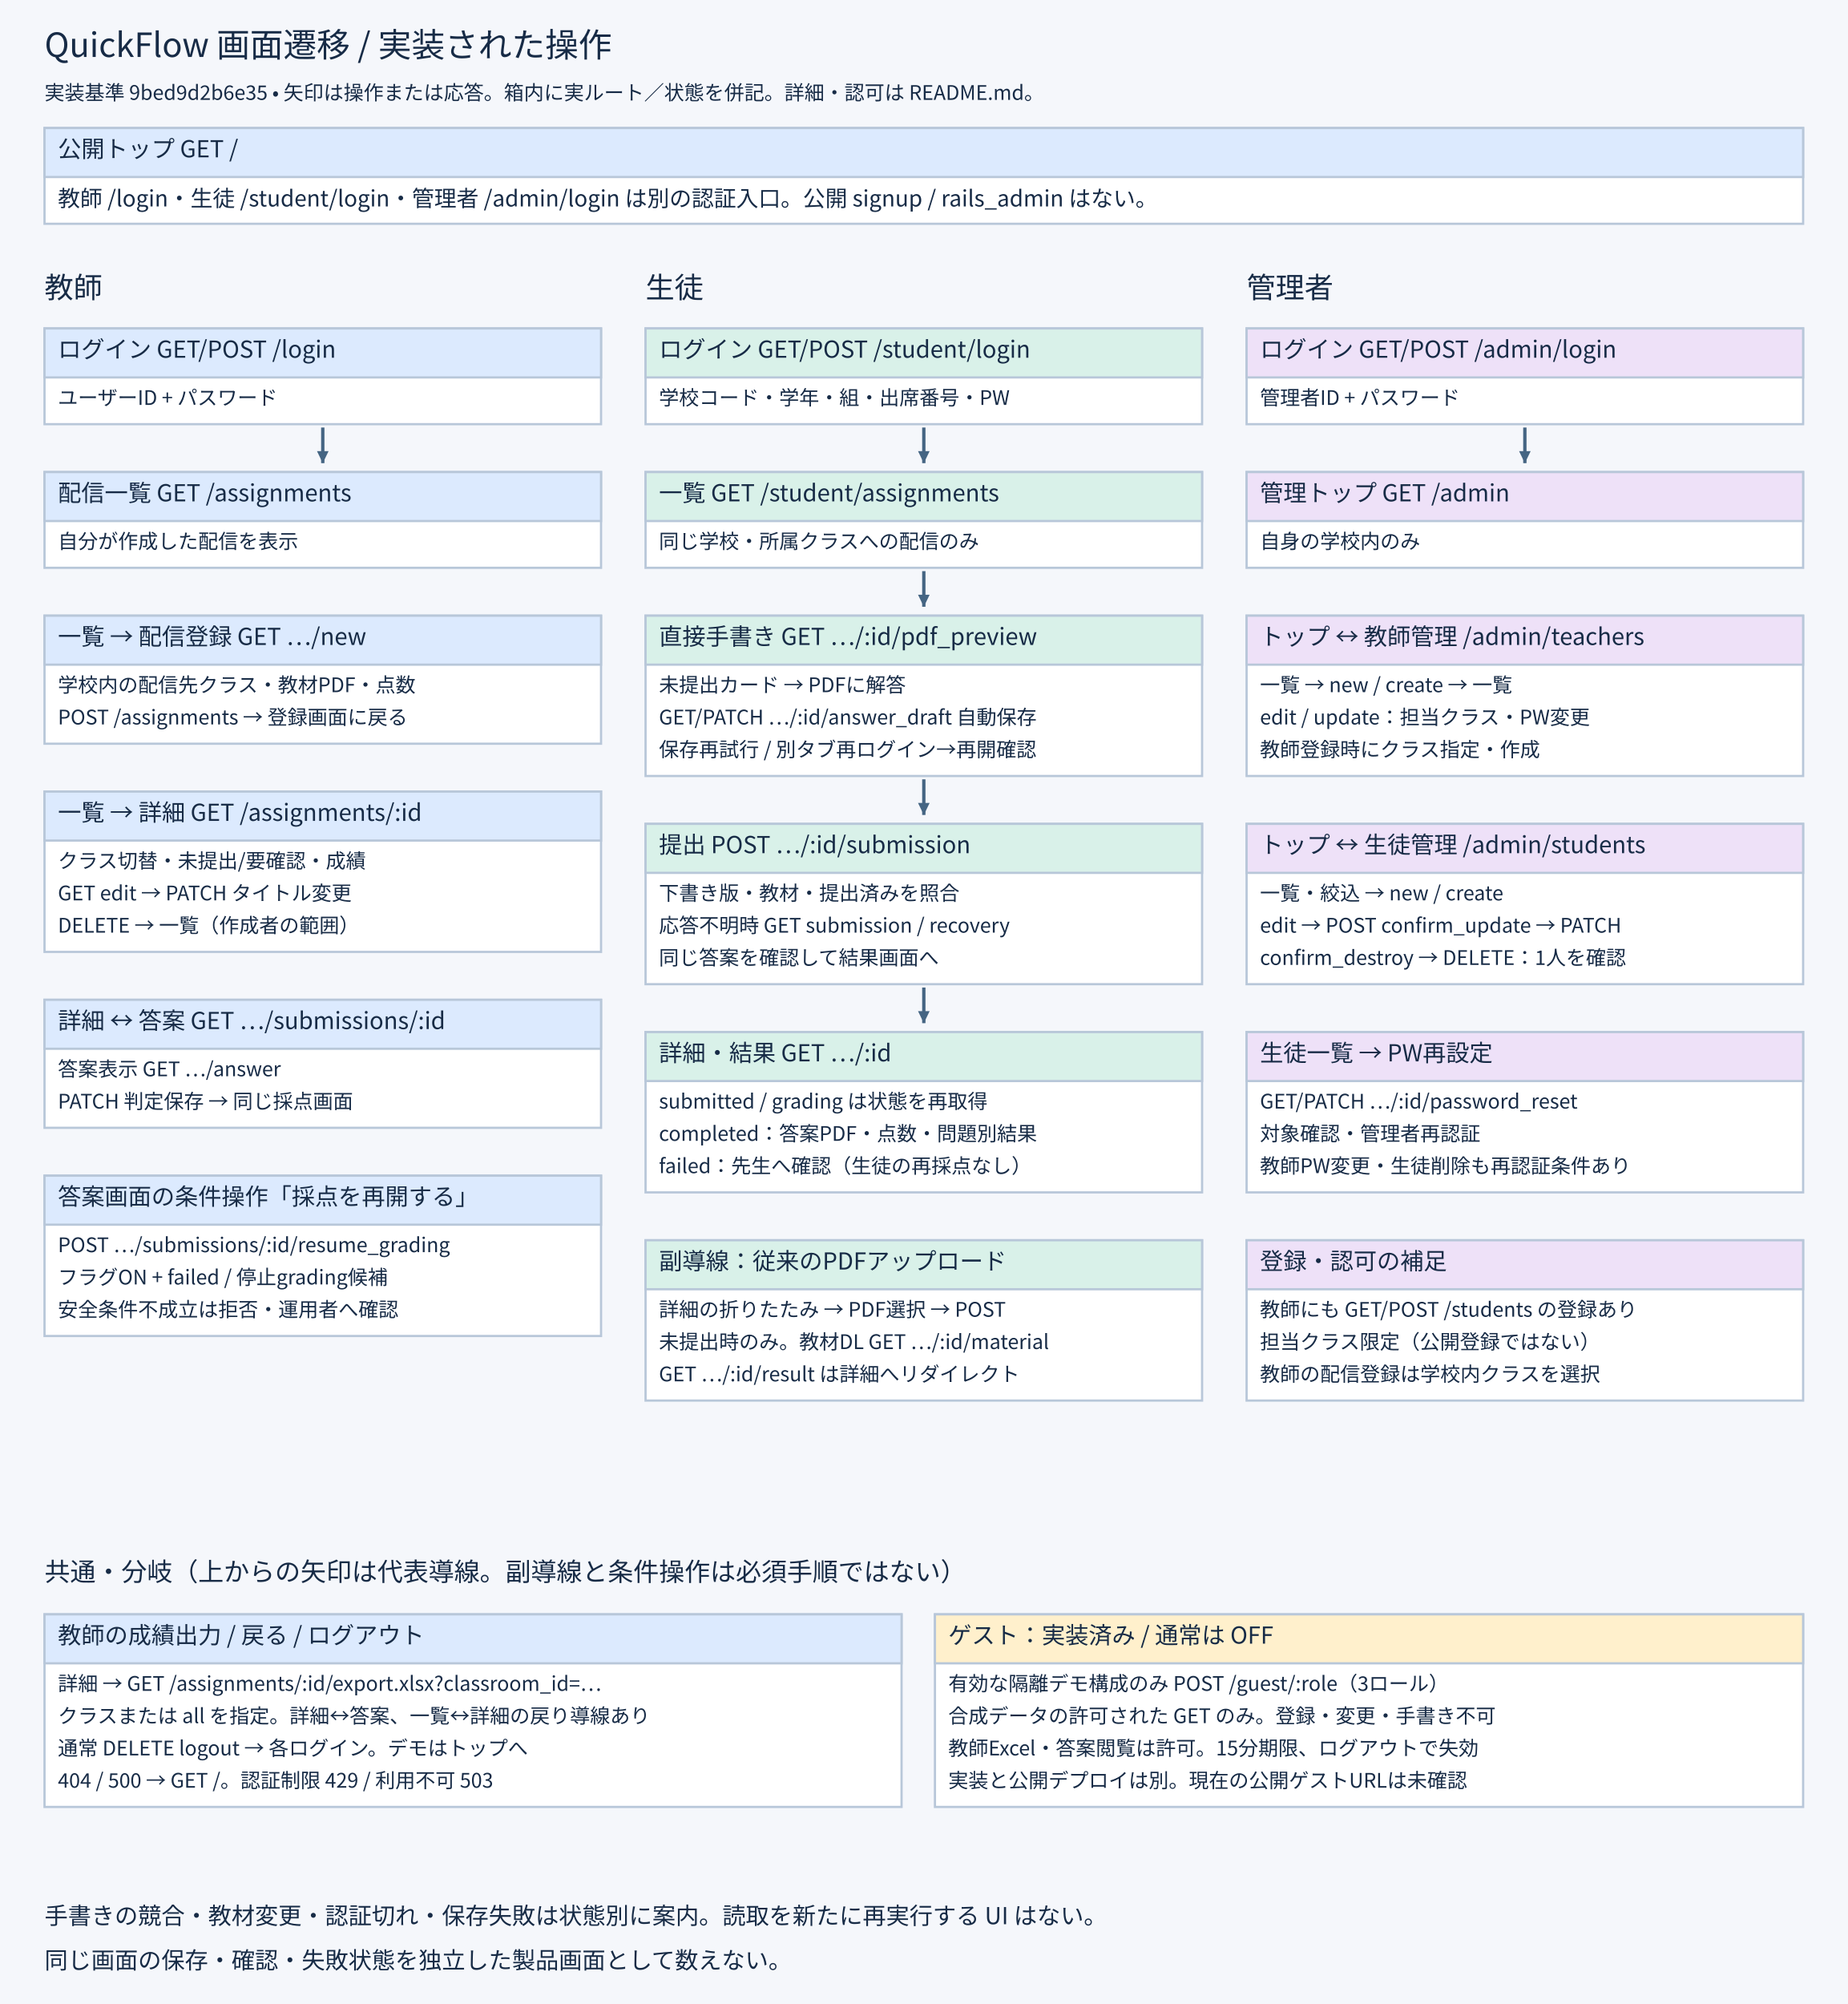
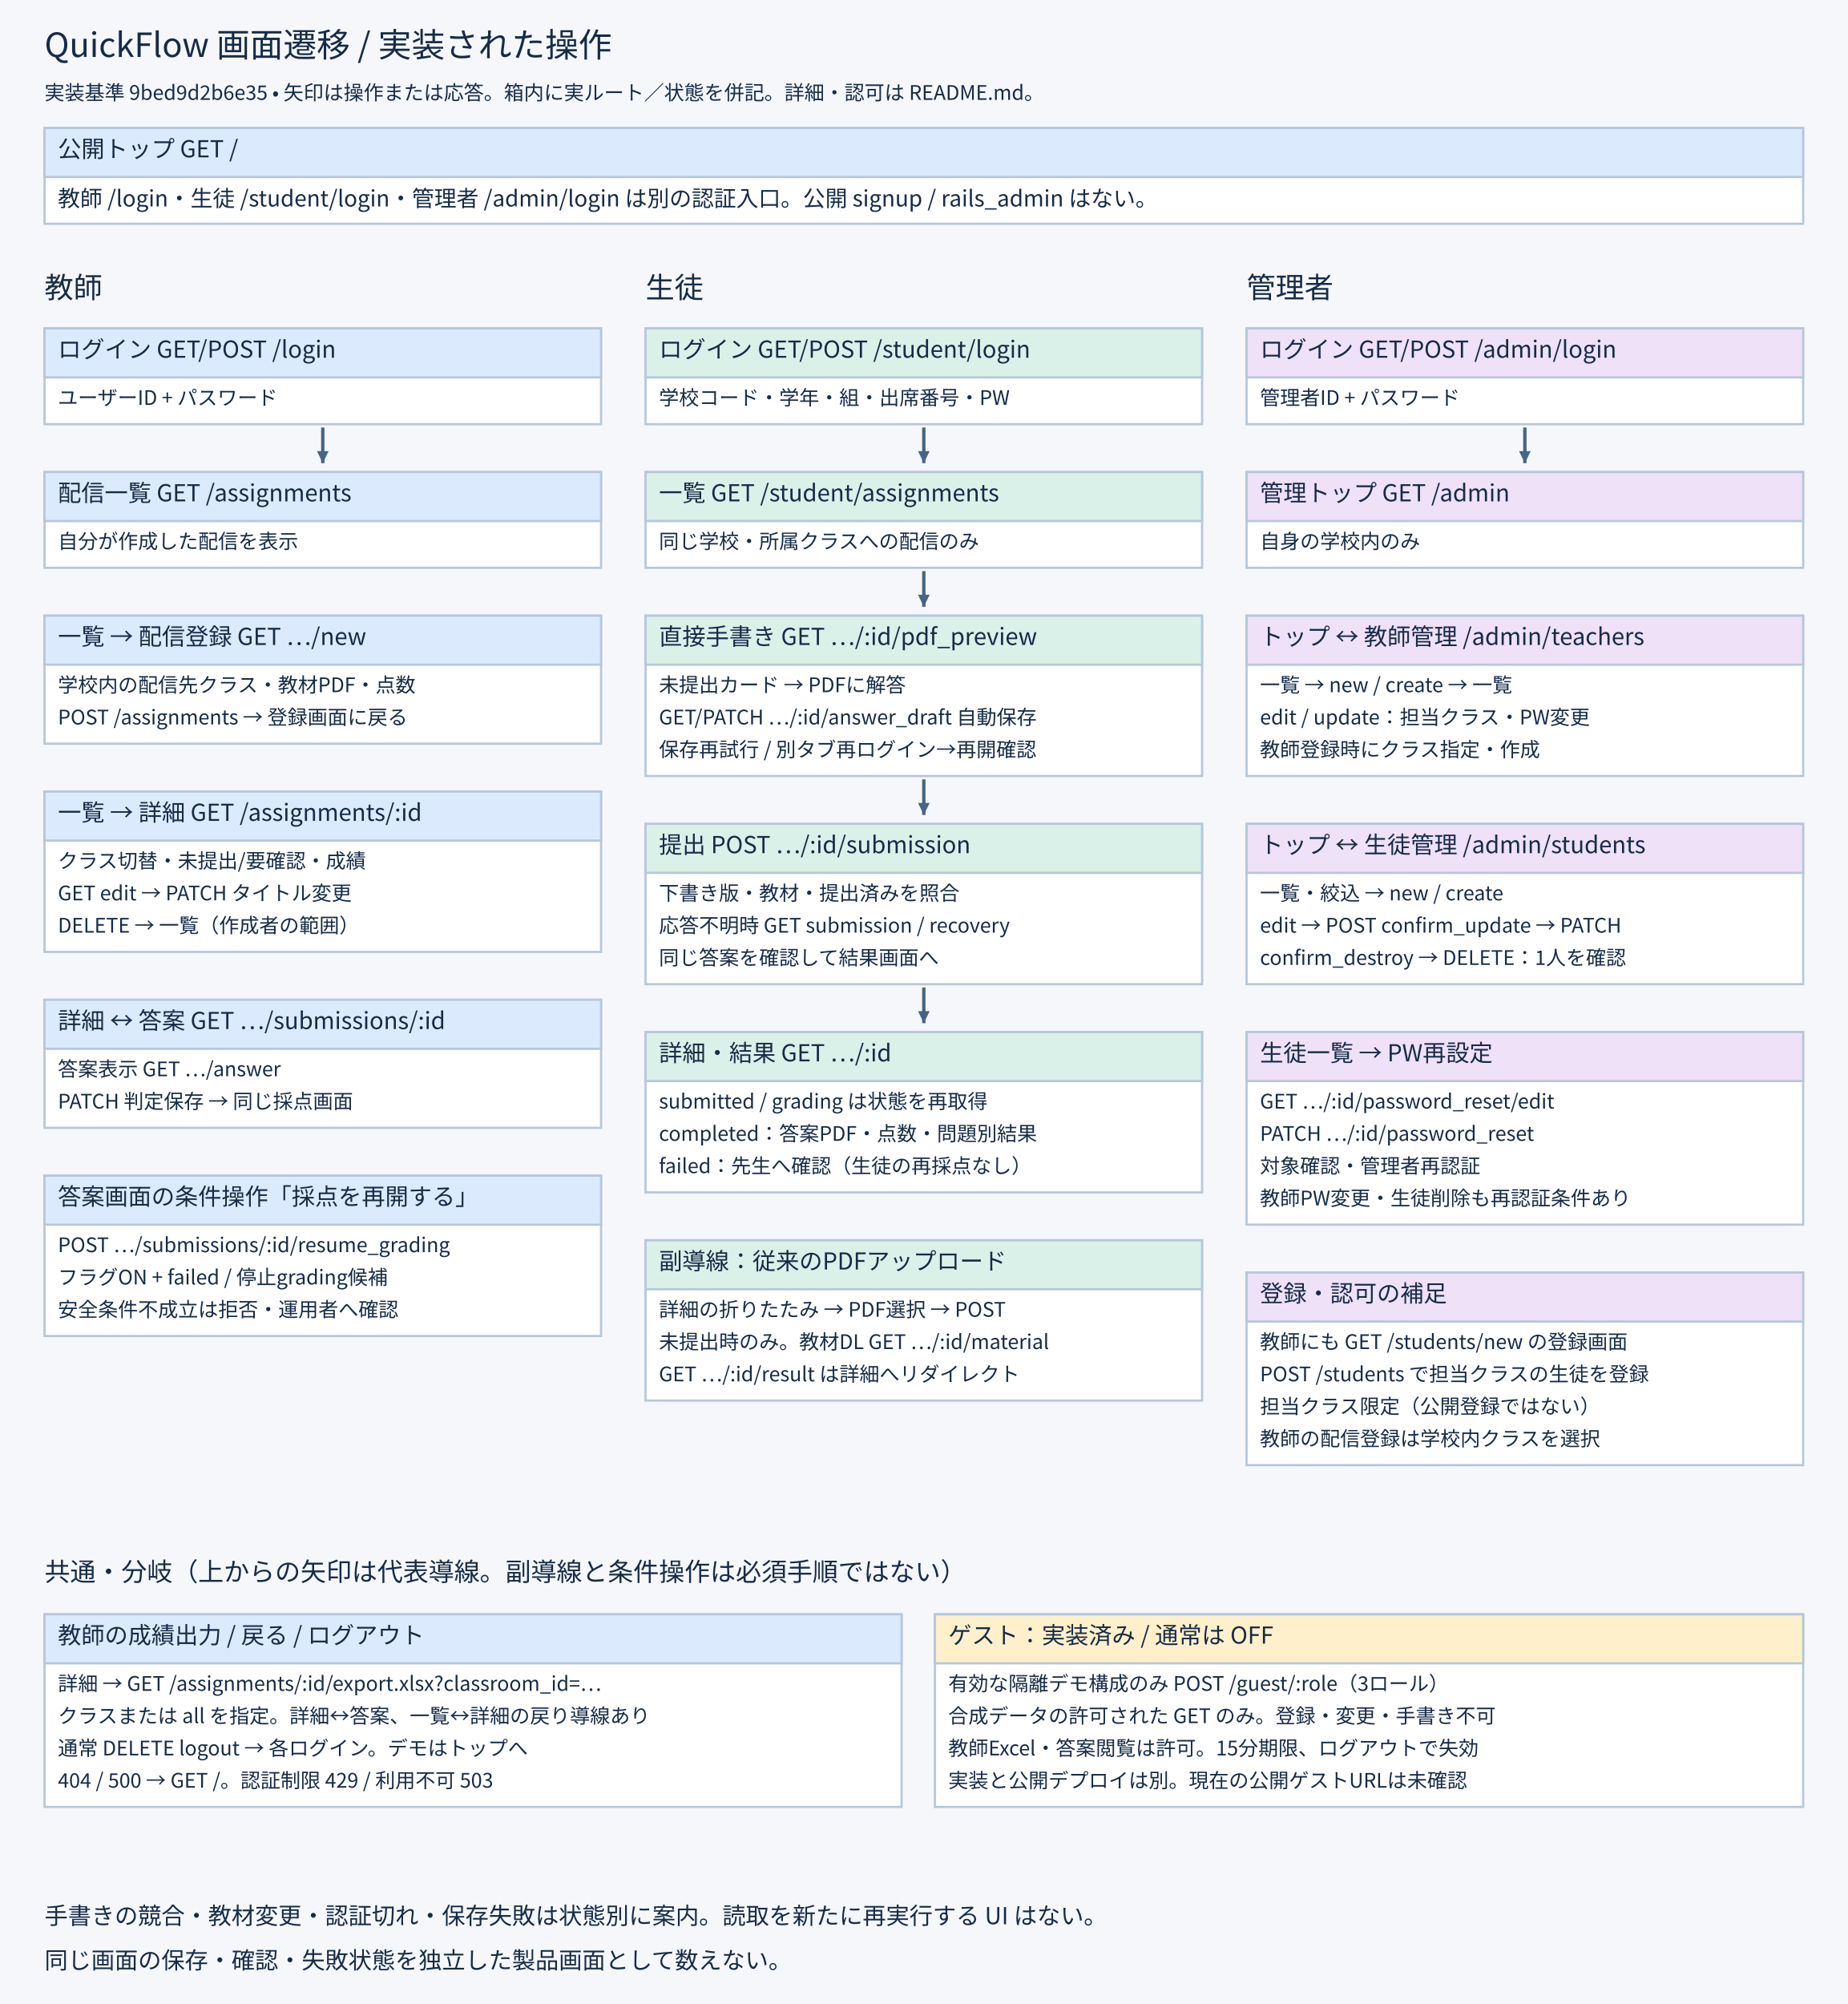
<svg xmlns="http://www.w3.org/2000/svg" width="1660" height="1800" viewBox="0 0 1660 1800" font-family="Hiragino Sans, Noto Sans CJK JP, sans-serif">
  <rect x="0" y="0" width="1660" height="1800" fill="#f5f7fb" stroke="#f5f7fb" stroke-width="2" />
  <text x="40" y="25" dominant-baseline="text-before-edge" font-size="30" fill="#172b46">QuickFlow 画面遷移 / 実装された操作</text>
  <text x="40" y="74" dominant-baseline="text-before-edge" font-size="18" fill="#172b46">実装基準 9bed9d2b6e35  •  矢印は操作または応答。箱内に実ルート／状態を併記。詳細・認可は README.md。</text>
  <rect x="40" y="115" width="1580" height="86" fill="#ffffff" stroke="#b8c7d9" stroke-width="2" />
  <rect x="40" y="115" width="1580" height="44" fill="#dceafe" stroke="#b8c7d9" stroke-width="2" />
  <text x="52" y="123" dominant-baseline="text-before-edge" font-size="21" fill="#172b46">公開トップ GET /</text>
  <text x="52" y="168" dominant-baseline="text-before-edge" font-size="20" fill="#172b46">教師 /login・生徒 /student/login・管理者 /admin/login は別の認証入口。公開 signup / rails_admin はない。</text>
  <text x="40" y="245" dominant-baseline="text-before-edge" font-size="26" fill="#172b46">教師</text>
  <rect x="40" y="295" width="500" height="86" fill="#ffffff" stroke="#b8c7d9" stroke-width="2" />
  <rect x="40" y="295" width="500" height="44" fill="#dceafe" stroke="#b8c7d9" stroke-width="2" />
  <text x="52" y="303" dominant-baseline="text-before-edge" font-size="21" fill="#172b46">ログイン GET/POST /login</text>
  <text x="52" y="348" dominant-baseline="text-before-edge" font-size="18" fill="#172b46">ユーザーID + パスワード</text>
  <path d="M290,384 L290,416" stroke="#456583" stroke-width="3" fill="none" />
  <polygon points="290,416 284.78,405.195 295.22,405.195" fill="#456583" />
  <rect x="40" y="424" width="500" height="86" fill="#ffffff" stroke="#b8c7d9" stroke-width="2" />
  <rect x="40" y="424" width="500" height="44" fill="#dceafe" stroke="#b8c7d9" stroke-width="2" />
  <text x="52" y="432" dominant-baseline="text-before-edge" font-size="21" fill="#172b46">配信一覧 GET /assignments</text>
  <text x="52" y="477" dominant-baseline="text-before-edge" font-size="18" fill="#172b46">自分が作成した配信を表示</text>
  <rect x="40" y="553" width="500" height="115" fill="#ffffff" stroke="#b8c7d9" stroke-width="2" />
  <rect x="40" y="553" width="500" height="44" fill="#dceafe" stroke="#b8c7d9" stroke-width="2" />
  <text x="52" y="561" dominant-baseline="text-before-edge" font-size="21" fill="#172b46">一覧 → 配信登録 GET …/new</text>
  <text x="52" y="606" dominant-baseline="text-before-edge" font-size="18" fill="#172b46">学校内の配信先クラス・教材PDF・点数</text>
  <text x="52" y="635" dominant-baseline="text-before-edge" font-size="18" fill="#172b46">POST /assignments → 登録画面に戻る</text>
  <rect x="40" y="711" width="500" height="144" fill="#ffffff" stroke="#b8c7d9" stroke-width="2" />
  <rect x="40" y="711" width="500" height="44" fill="#dceafe" stroke="#b8c7d9" stroke-width="2" />
  <text x="52" y="719" dominant-baseline="text-before-edge" font-size="21" fill="#172b46">一覧 → 詳細 GET /assignments/:id</text>
  <text x="52" y="764" dominant-baseline="text-before-edge" font-size="18" fill="#172b46">クラス切替・未提出/要確認・成績</text>
  <text x="52" y="793" dominant-baseline="text-before-edge" font-size="18" fill="#172b46">GET edit → PATCH タイトル変更</text>
  <text x="52" y="822" dominant-baseline="text-before-edge" font-size="18" fill="#172b46">DELETE → 一覧（作成者の範囲）</text>
  <rect x="40" y="898" width="500" height="115" fill="#ffffff" stroke="#b8c7d9" stroke-width="2" />
  <rect x="40" y="898" width="500" height="44" fill="#dceafe" stroke="#b8c7d9" stroke-width="2" />
  <text x="52" y="906" dominant-baseline="text-before-edge" font-size="21" fill="#172b46">詳細 ↔ 答案 GET …/submissions/:id</text>
  <text x="52" y="951" dominant-baseline="text-before-edge" font-size="18" fill="#172b46">答案表示 GET …/answer</text>
  <text x="52" y="980" dominant-baseline="text-before-edge" font-size="18" fill="#172b46">PATCH 判定保存 → 同じ採点画面</text>
  <rect x="40" y="1056" width="500" height="144" fill="#ffffff" stroke="#b8c7d9" stroke-width="2" />
  <rect x="40" y="1056" width="500" height="44" fill="#dceafe" stroke="#b8c7d9" stroke-width="2" />
  <text x="52" y="1064" dominant-baseline="text-before-edge" font-size="21" fill="#172b46">答案画面の条件操作「採点を再開する」</text>
  <text x="52" y="1109" dominant-baseline="text-before-edge" font-size="18" fill="#172b46">POST …/submissions/:id/resume_grading</text>
  <text x="52" y="1138" dominant-baseline="text-before-edge" font-size="18" fill="#172b46">フラグON + failed / 停止grading候補</text>
  <text x="52" y="1167" dominant-baseline="text-before-edge" font-size="18" fill="#172b46">安全条件不成立は拒否・運用者へ確認</text>
  <text x="580" y="245" dominant-baseline="text-before-edge" font-size="26" fill="#172b46">生徒</text>
  <rect x="580" y="295" width="500" height="86" fill="#ffffff" stroke="#b8c7d9" stroke-width="2" />
  <rect x="580" y="295" width="500" height="44" fill="#d9f1e9" stroke="#b8c7d9" stroke-width="2" />
  <text x="592" y="303" dominant-baseline="text-before-edge" font-size="21" fill="#172b46">ログイン GET/POST /student/login</text>
  <text x="592" y="348" dominant-baseline="text-before-edge" font-size="18" fill="#172b46">学校コード・学年・組・出席番号・PW</text>
  <path d="M830,384 L830,416" stroke="#456583" stroke-width="3" fill="none" />
  <polygon points="830,416 824.78,405.195 835.22,405.195" fill="#456583" />
  <rect x="580" y="424" width="500" height="86" fill="#ffffff" stroke="#b8c7d9" stroke-width="2" />
  <rect x="580" y="424" width="500" height="44" fill="#d9f1e9" stroke="#b8c7d9" stroke-width="2" />
  <text x="592" y="432" dominant-baseline="text-before-edge" font-size="21" fill="#172b46">一覧 GET /student/assignments</text>
  <text x="592" y="477" dominant-baseline="text-before-edge" font-size="18" fill="#172b46">同じ学校・所属クラスへの配信のみ</text>
  <path d="M830,513 L830,545" stroke="#456583" stroke-width="3" fill="none" />
  <polygon points="830,545 824.78,534.195 835.22,534.195" fill="#456583" />
  <rect x="580" y="553" width="500" height="144" fill="#ffffff" stroke="#b8c7d9" stroke-width="2" />
  <rect x="580" y="553" width="500" height="44" fill="#d9f1e9" stroke="#b8c7d9" stroke-width="2" />
  <text x="592" y="561" dominant-baseline="text-before-edge" font-size="21" fill="#172b46">直接手書き GET …/:id/pdf_preview</text>
  <text x="592" y="606" dominant-baseline="text-before-edge" font-size="18" fill="#172b46">未提出カード → PDFに解答</text>
  <text x="592" y="635" dominant-baseline="text-before-edge" font-size="18" fill="#172b46">GET/PATCH …/:id/answer_draft 自動保存</text>
  <text x="592" y="664" dominant-baseline="text-before-edge" font-size="18" fill="#172b46">保存再試行 / 別タブ再ログイン→再開確認</text>
  <path d="M830,700 L830,732" stroke="#456583" stroke-width="3" fill="none" />
  <polygon points="830,732 824.78,721.195 835.22,721.195" fill="#456583" />
  <rect x="580" y="740" width="500" height="144" fill="#ffffff" stroke="#b8c7d9" stroke-width="2" />
  <rect x="580" y="740" width="500" height="44" fill="#d9f1e9" stroke="#b8c7d9" stroke-width="2" />
  <text x="592" y="748" dominant-baseline="text-before-edge" font-size="21" fill="#172b46">提出 POST …/:id/submission</text>
  <text x="592" y="793" dominant-baseline="text-before-edge" font-size="18" fill="#172b46">下書き版・教材・提出済みを照合</text>
  <text x="592" y="822" dominant-baseline="text-before-edge" font-size="18" fill="#172b46">応答不明時 GET submission / recovery</text>
  <text x="592" y="851" dominant-baseline="text-before-edge" font-size="18" fill="#172b46">同じ答案を確認して結果画面へ</text>
  <path d="M830,887 L830,919" stroke="#456583" stroke-width="3" fill="none" />
  <polygon points="830,919 824.78,908.195 835.22,908.195" fill="#456583" />
  <rect x="580" y="927" width="500" height="144" fill="#ffffff" stroke="#b8c7d9" stroke-width="2" />
  <rect x="580" y="927" width="500" height="44" fill="#d9f1e9" stroke="#b8c7d9" stroke-width="2" />
  <text x="592" y="935" dominant-baseline="text-before-edge" font-size="21" fill="#172b46">詳細・結果 GET …/:id</text>
  <text x="592" y="980" dominant-baseline="text-before-edge" font-size="18" fill="#172b46">submitted / grading は状態を再取得</text>
  <text x="592" y="1009" dominant-baseline="text-before-edge" font-size="18" fill="#172b46">completed：答案PDF・点数・問題別結果</text>
  <text x="592" y="1038" dominant-baseline="text-before-edge" font-size="18" fill="#172b46">failed：先生へ確認（生徒の再採点なし）</text>
  <rect x="580" y="1114" width="500" height="144" fill="#ffffff" stroke="#b8c7d9" stroke-width="2" />
  <rect x="580" y="1114" width="500" height="44" fill="#d9f1e9" stroke="#b8c7d9" stroke-width="2" />
  <text x="592" y="1122" dominant-baseline="text-before-edge" font-size="21" fill="#172b46">副導線：従来のPDFアップロード</text>
  <text x="592" y="1167" dominant-baseline="text-before-edge" font-size="18" fill="#172b46">詳細の折りたたみ → PDF選択 → POST</text>
  <text x="592" y="1196" dominant-baseline="text-before-edge" font-size="18" fill="#172b46">未提出時のみ。教材DL GET …/:id/material</text>
  <text x="592" y="1225" dominant-baseline="text-before-edge" font-size="18" fill="#172b46">GET …/:id/result は詳細へリダイレクト</text>
  <text x="1120" y="245" dominant-baseline="text-before-edge" font-size="26" fill="#172b46">管理者</text>
  <rect x="1120" y="295" width="500" height="86" fill="#ffffff" stroke="#b8c7d9" stroke-width="2" />
  <rect x="1120" y="295" width="500" height="44" fill="#eee1f8" stroke="#b8c7d9" stroke-width="2" />
  <text x="1132" y="303" dominant-baseline="text-before-edge" font-size="21" fill="#172b46">ログイン GET/POST /admin/login</text>
  <text x="1132" y="348" dominant-baseline="text-before-edge" font-size="18" fill="#172b46">管理者ID + パスワード</text>
  <path d="M1370,384 L1370,416" stroke="#456583" stroke-width="3" fill="none" />
  <polygon points="1370,416 1364.78,405.195 1375.22,405.195" fill="#456583" />
  <rect x="1120" y="424" width="500" height="86" fill="#ffffff" stroke="#b8c7d9" stroke-width="2" />
  <rect x="1120" y="424" width="500" height="44" fill="#eee1f8" stroke="#b8c7d9" stroke-width="2" />
  <text x="1132" y="432" dominant-baseline="text-before-edge" font-size="21" fill="#172b46">管理トップ GET /admin</text>
  <text x="1132" y="477" dominant-baseline="text-before-edge" font-size="18" fill="#172b46">自身の学校内のみ</text>
  <rect x="1120" y="553" width="500" height="144" fill="#ffffff" stroke="#b8c7d9" stroke-width="2" />
  <rect x="1120" y="553" width="500" height="44" fill="#eee1f8" stroke="#b8c7d9" stroke-width="2" />
  <text x="1132" y="561" dominant-baseline="text-before-edge" font-size="21" fill="#172b46">トップ ↔ 教師管理 /admin/teachers</text>
  <text x="1132" y="606" dominant-baseline="text-before-edge" font-size="18" fill="#172b46">一覧 → new / create → 一覧</text>
  <text x="1132" y="635" dominant-baseline="text-before-edge" font-size="18" fill="#172b46">edit / update：担当クラス・PW変更</text>
  <text x="1132" y="664" dominant-baseline="text-before-edge" font-size="18" fill="#172b46">教師登録時にクラス指定・作成</text>
  <rect x="1120" y="740" width="500" height="144" fill="#ffffff" stroke="#b8c7d9" stroke-width="2" />
  <rect x="1120" y="740" width="500" height="44" fill="#eee1f8" stroke="#b8c7d9" stroke-width="2" />
  <text x="1132" y="748" dominant-baseline="text-before-edge" font-size="21" fill="#172b46">トップ ↔ 生徒管理 /admin/students</text>
  <text x="1132" y="793" dominant-baseline="text-before-edge" font-size="18" fill="#172b46">一覧・絞込 → new / create</text>
  <text x="1132" y="822" dominant-baseline="text-before-edge" font-size="18" fill="#172b46">edit → POST confirm_update → PATCH</text>
  <text x="1132" y="851" dominant-baseline="text-before-edge" font-size="18" fill="#172b46">confirm_destroy → DELETE：1人を確認</text>
-   <rect x="1120" y="927" width="500" height="144" fill="#ffffff" stroke="#b8c7d9" stroke-width="2" />
+   <rect x="1120" y="927" width="500" height="173" fill="#ffffff" stroke="#b8c7d9" stroke-width="2" />
  <rect x="1120" y="927" width="500" height="44" fill="#eee1f8" stroke="#b8c7d9" stroke-width="2" />
  <text x="1132" y="935" dominant-baseline="text-before-edge" font-size="21" fill="#172b46">生徒一覧 → PW再設定</text>
-   <text x="1132" y="980" dominant-baseline="text-before-edge" font-size="18" fill="#172b46">GET/PATCH …/:id/password_reset</text>
-   <text x="1132" y="1009" dominant-baseline="text-before-edge" font-size="18" fill="#172b46">対象確認・管理者再認証</text>
-   <text x="1132" y="1038" dominant-baseline="text-before-edge" font-size="18" fill="#172b46">教師PW変更・生徒削除も再認証条件あり</text>
-   <rect x="1120" y="1114" width="500" height="144" fill="#ffffff" stroke="#b8c7d9" stroke-width="2" />
-   <rect x="1120" y="1114" width="500" height="44" fill="#eee1f8" stroke="#b8c7d9" stroke-width="2" />
-   <text x="1132" y="1122" dominant-baseline="text-before-edge" font-size="21" fill="#172b46">登録・認可の補足</text>
-   <text x="1132" y="1167" dominant-baseline="text-before-edge" font-size="18" fill="#172b46">教師にも GET/POST /students の登録あり</text>
-   <text x="1132" y="1196" dominant-baseline="text-before-edge" font-size="18" fill="#172b46">担当クラス限定（公開登録ではない）</text>
-   <text x="1132" y="1225" dominant-baseline="text-before-edge" font-size="18" fill="#172b46">教師の配信登録は学校内クラスを選択</text>
+   <text x="1132" y="980" dominant-baseline="text-before-edge" font-size="18" fill="#172b46">GET …/:id/password_reset/edit</text>
+   <text x="1132" y="1009" dominant-baseline="text-before-edge" font-size="18" fill="#172b46">PATCH …/:id/password_reset</text>
+   <text x="1132" y="1038" dominant-baseline="text-before-edge" font-size="18" fill="#172b46">対象確認・管理者再認証</text>
+   <text x="1132" y="1067" dominant-baseline="text-before-edge" font-size="18" fill="#172b46">教師PW変更・生徒削除も再認証条件あり</text>
+   <rect x="1120" y="1143" width="500" height="173" fill="#ffffff" stroke="#b8c7d9" stroke-width="2" />
+   <rect x="1120" y="1143" width="500" height="44" fill="#eee1f8" stroke="#b8c7d9" stroke-width="2" />
+   <text x="1132" y="1151" dominant-baseline="text-before-edge" font-size="21" fill="#172b46">登録・認可の補足</text>
+   <text x="1132" y="1196" dominant-baseline="text-before-edge" font-size="18" fill="#172b46">教師にも GET /students/new の登録画面</text>
+   <text x="1132" y="1225" dominant-baseline="text-before-edge" font-size="18" fill="#172b46">POST /students で担当クラスの生徒を登録</text>
+   <text x="1132" y="1254" dominant-baseline="text-before-edge" font-size="18" fill="#172b46">担当クラス限定（公開登録ではない）</text>
+   <text x="1132" y="1283" dominant-baseline="text-before-edge" font-size="18" fill="#172b46">教師の配信登録は学校内クラスを選択</text>
  <text x="40" y="1400" dominant-baseline="text-before-edge" font-size="23" fill="#172b46">共通・分岐（上からの矢印は代表導線。副導線と条件操作は必須手順ではない）</text>
  <rect x="40" y="1450" width="770" height="173" fill="#ffffff" stroke="#b8c7d9" stroke-width="2" />
  <rect x="40" y="1450" width="770" height="44" fill="#dceafe" stroke="#b8c7d9" stroke-width="2" />
  <text x="52" y="1458" dominant-baseline="text-before-edge" font-size="21" fill="#172b46">教師の成績出力 / 戻る / ログアウト</text>
  <text x="52" y="1503" dominant-baseline="text-before-edge" font-size="18" fill="#172b46">詳細 → GET /assignments/:id/export.xlsx?classroom_id=…</text>
  <text x="52" y="1532" dominant-baseline="text-before-edge" font-size="18" fill="#172b46">クラスまたは all を指定。詳細↔答案、一覧↔詳細の戻り導線あり</text>
  <text x="52" y="1561" dominant-baseline="text-before-edge" font-size="18" fill="#172b46">通常 DELETE logout → 各ログイン。デモはトップへ</text>
  <text x="52" y="1590" dominant-baseline="text-before-edge" font-size="18" fill="#172b46">404 / 500 → GET /。認証制限 429 / 利用不可 503</text>
  <rect x="840" y="1450" width="780" height="173" fill="#ffffff" stroke="#b8c7d9" stroke-width="2" />
  <rect x="840" y="1450" width="780" height="44" fill="#fff0cc" stroke="#b8c7d9" stroke-width="2" />
  <text x="852" y="1458" dominant-baseline="text-before-edge" font-size="21" fill="#172b46">ゲスト：実装済み / 通常は OFF</text>
  <text x="852" y="1503" dominant-baseline="text-before-edge" font-size="18" fill="#172b46">有効な隔離デモ構成のみ POST /guest/:role（3ロール）</text>
  <text x="852" y="1532" dominant-baseline="text-before-edge" font-size="18" fill="#172b46">合成データの許可された GET のみ。登録・変更・手書き不可</text>
  <text x="852" y="1561" dominant-baseline="text-before-edge" font-size="18" fill="#172b46">教師Excel・答案閲覧は許可。15分期限、ログアウトで失効</text>
  <text x="852" y="1590" dominant-baseline="text-before-edge" font-size="18" fill="#172b46">実装と公開デプロイは別。現在の公開ゲストURLは未確認</text>
  <text x="40" y="1710" dominant-baseline="text-before-edge" font-size="21" fill="#172b46">手書きの競合・教材変更・認証切れ・保存失敗は状態別に案内。読取を新たに再実行する UI はない。</text>
  <text x="40" y="1750" dominant-baseline="text-before-edge" font-size="21" fill="#172b46">同じ画面の保存・確認・失敗状態を独立した製品画面として数えない。</text>
</svg>
